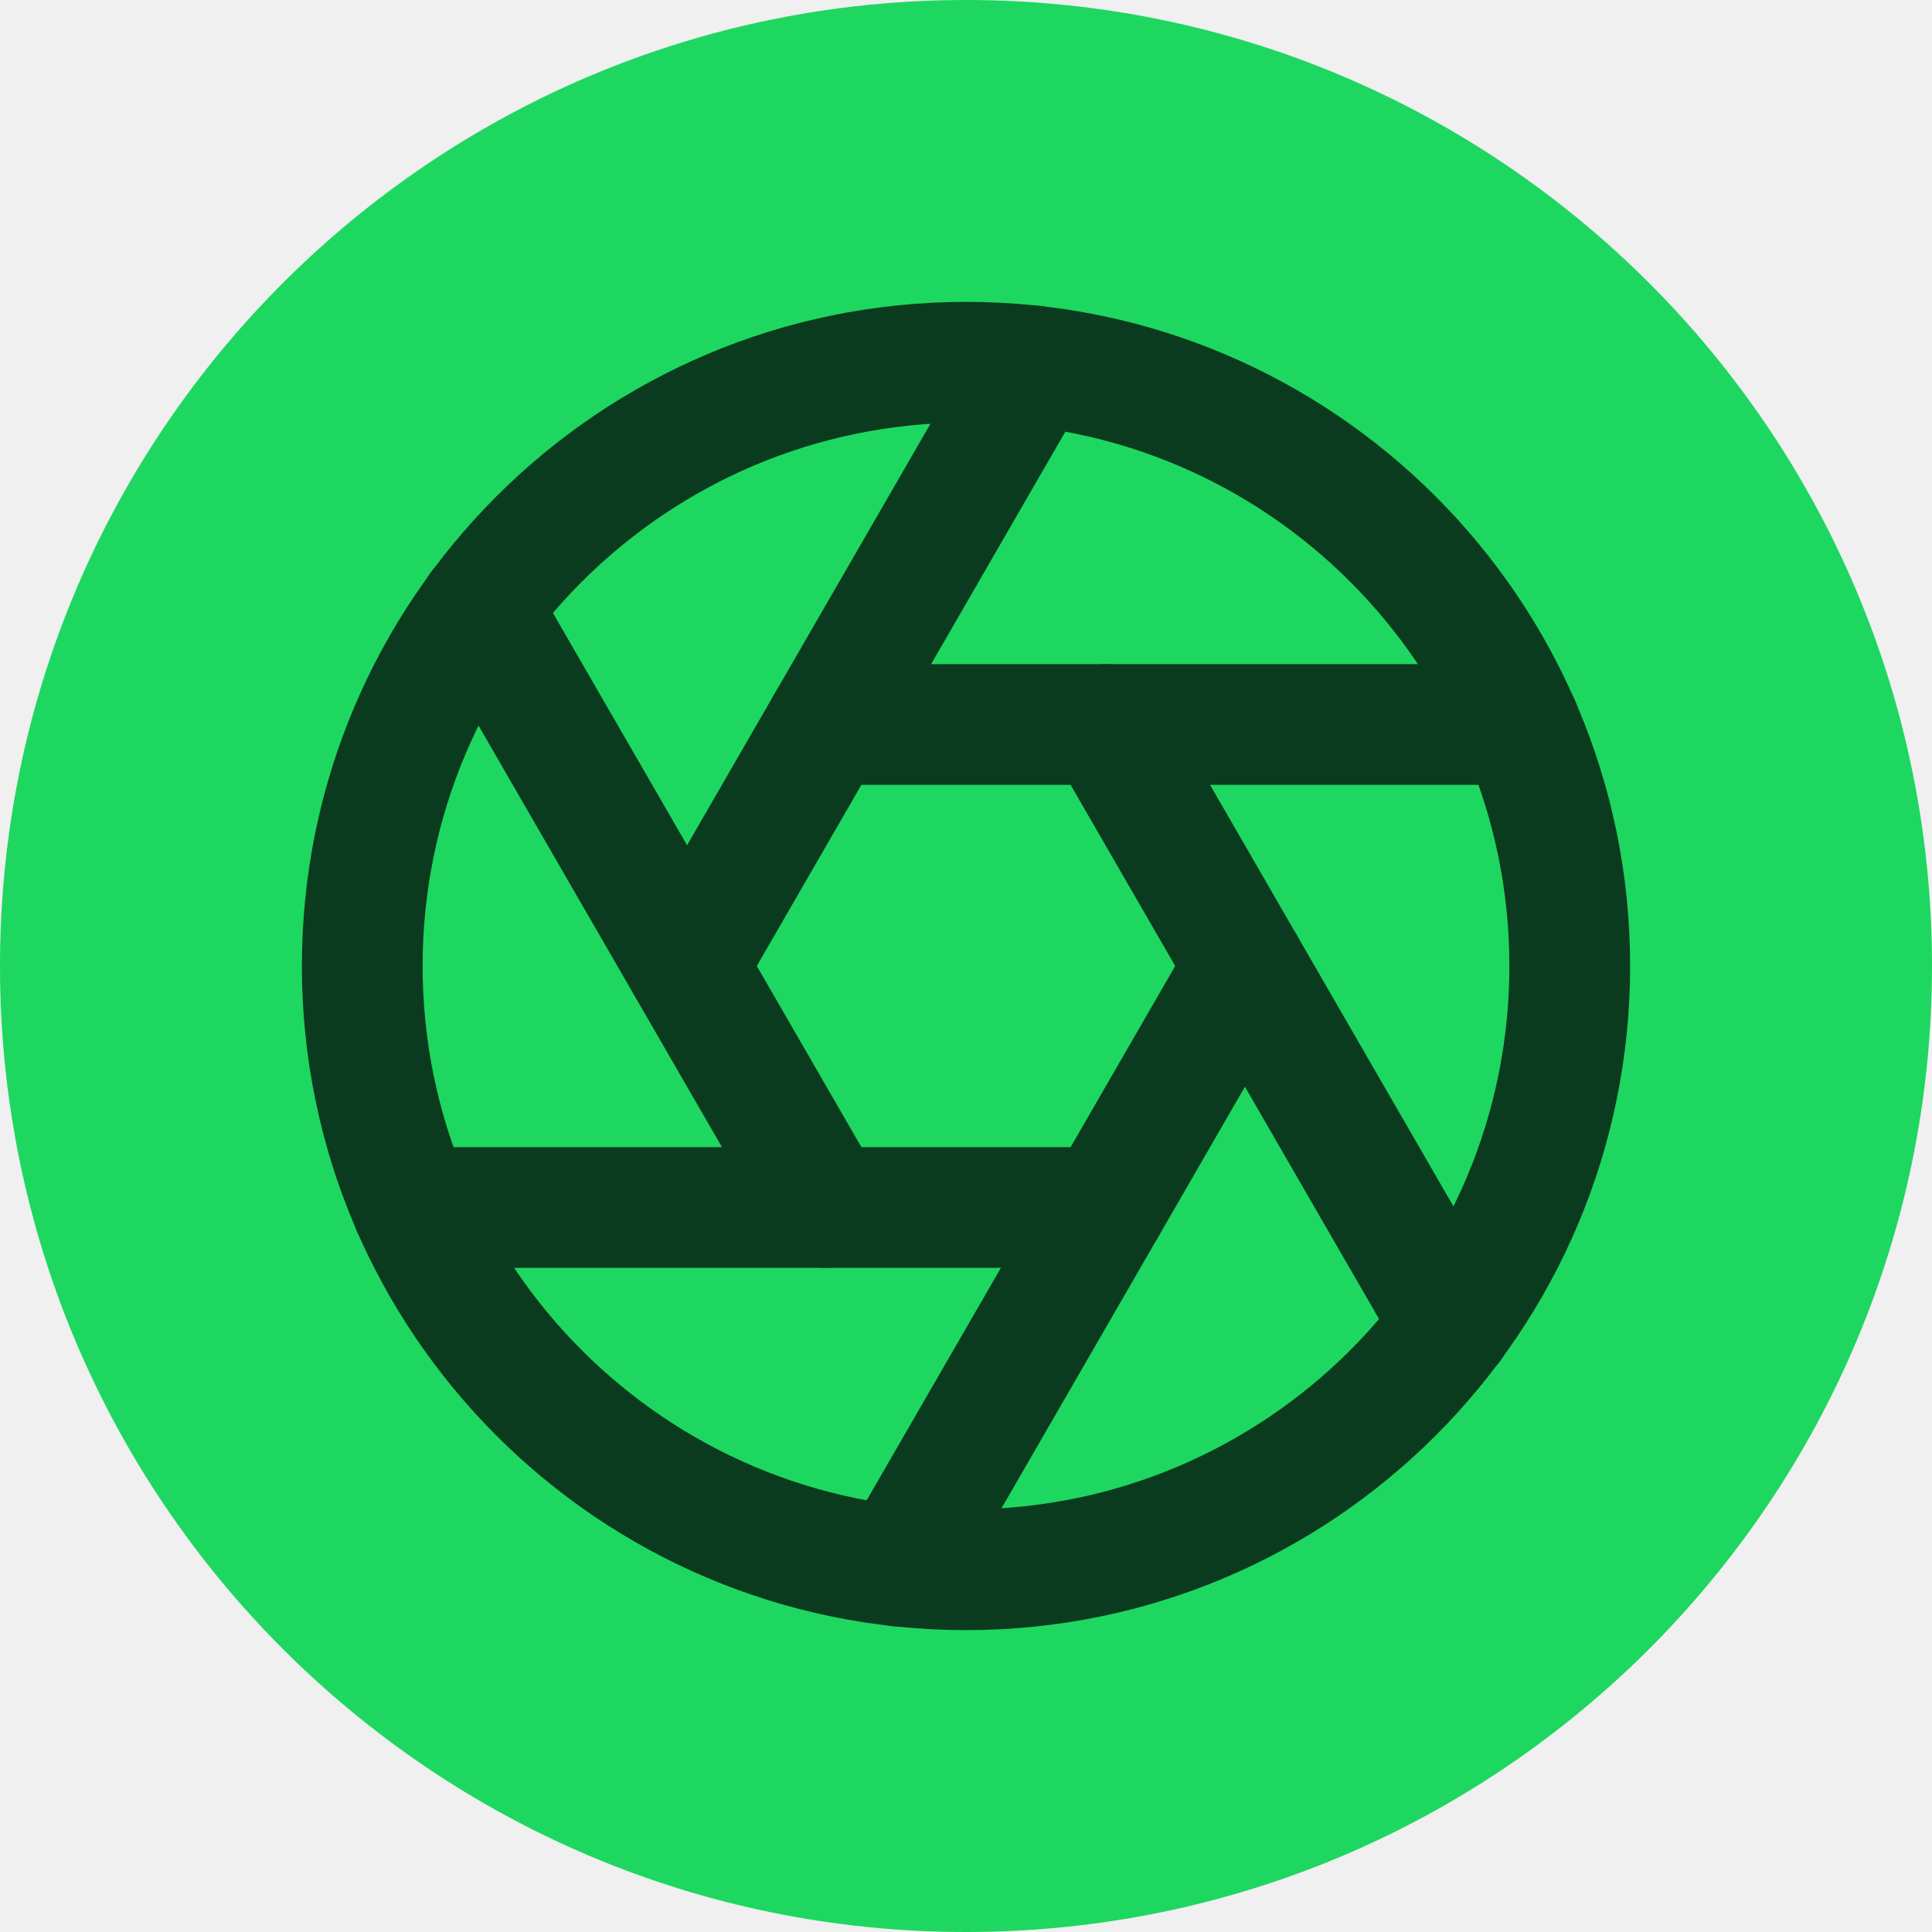
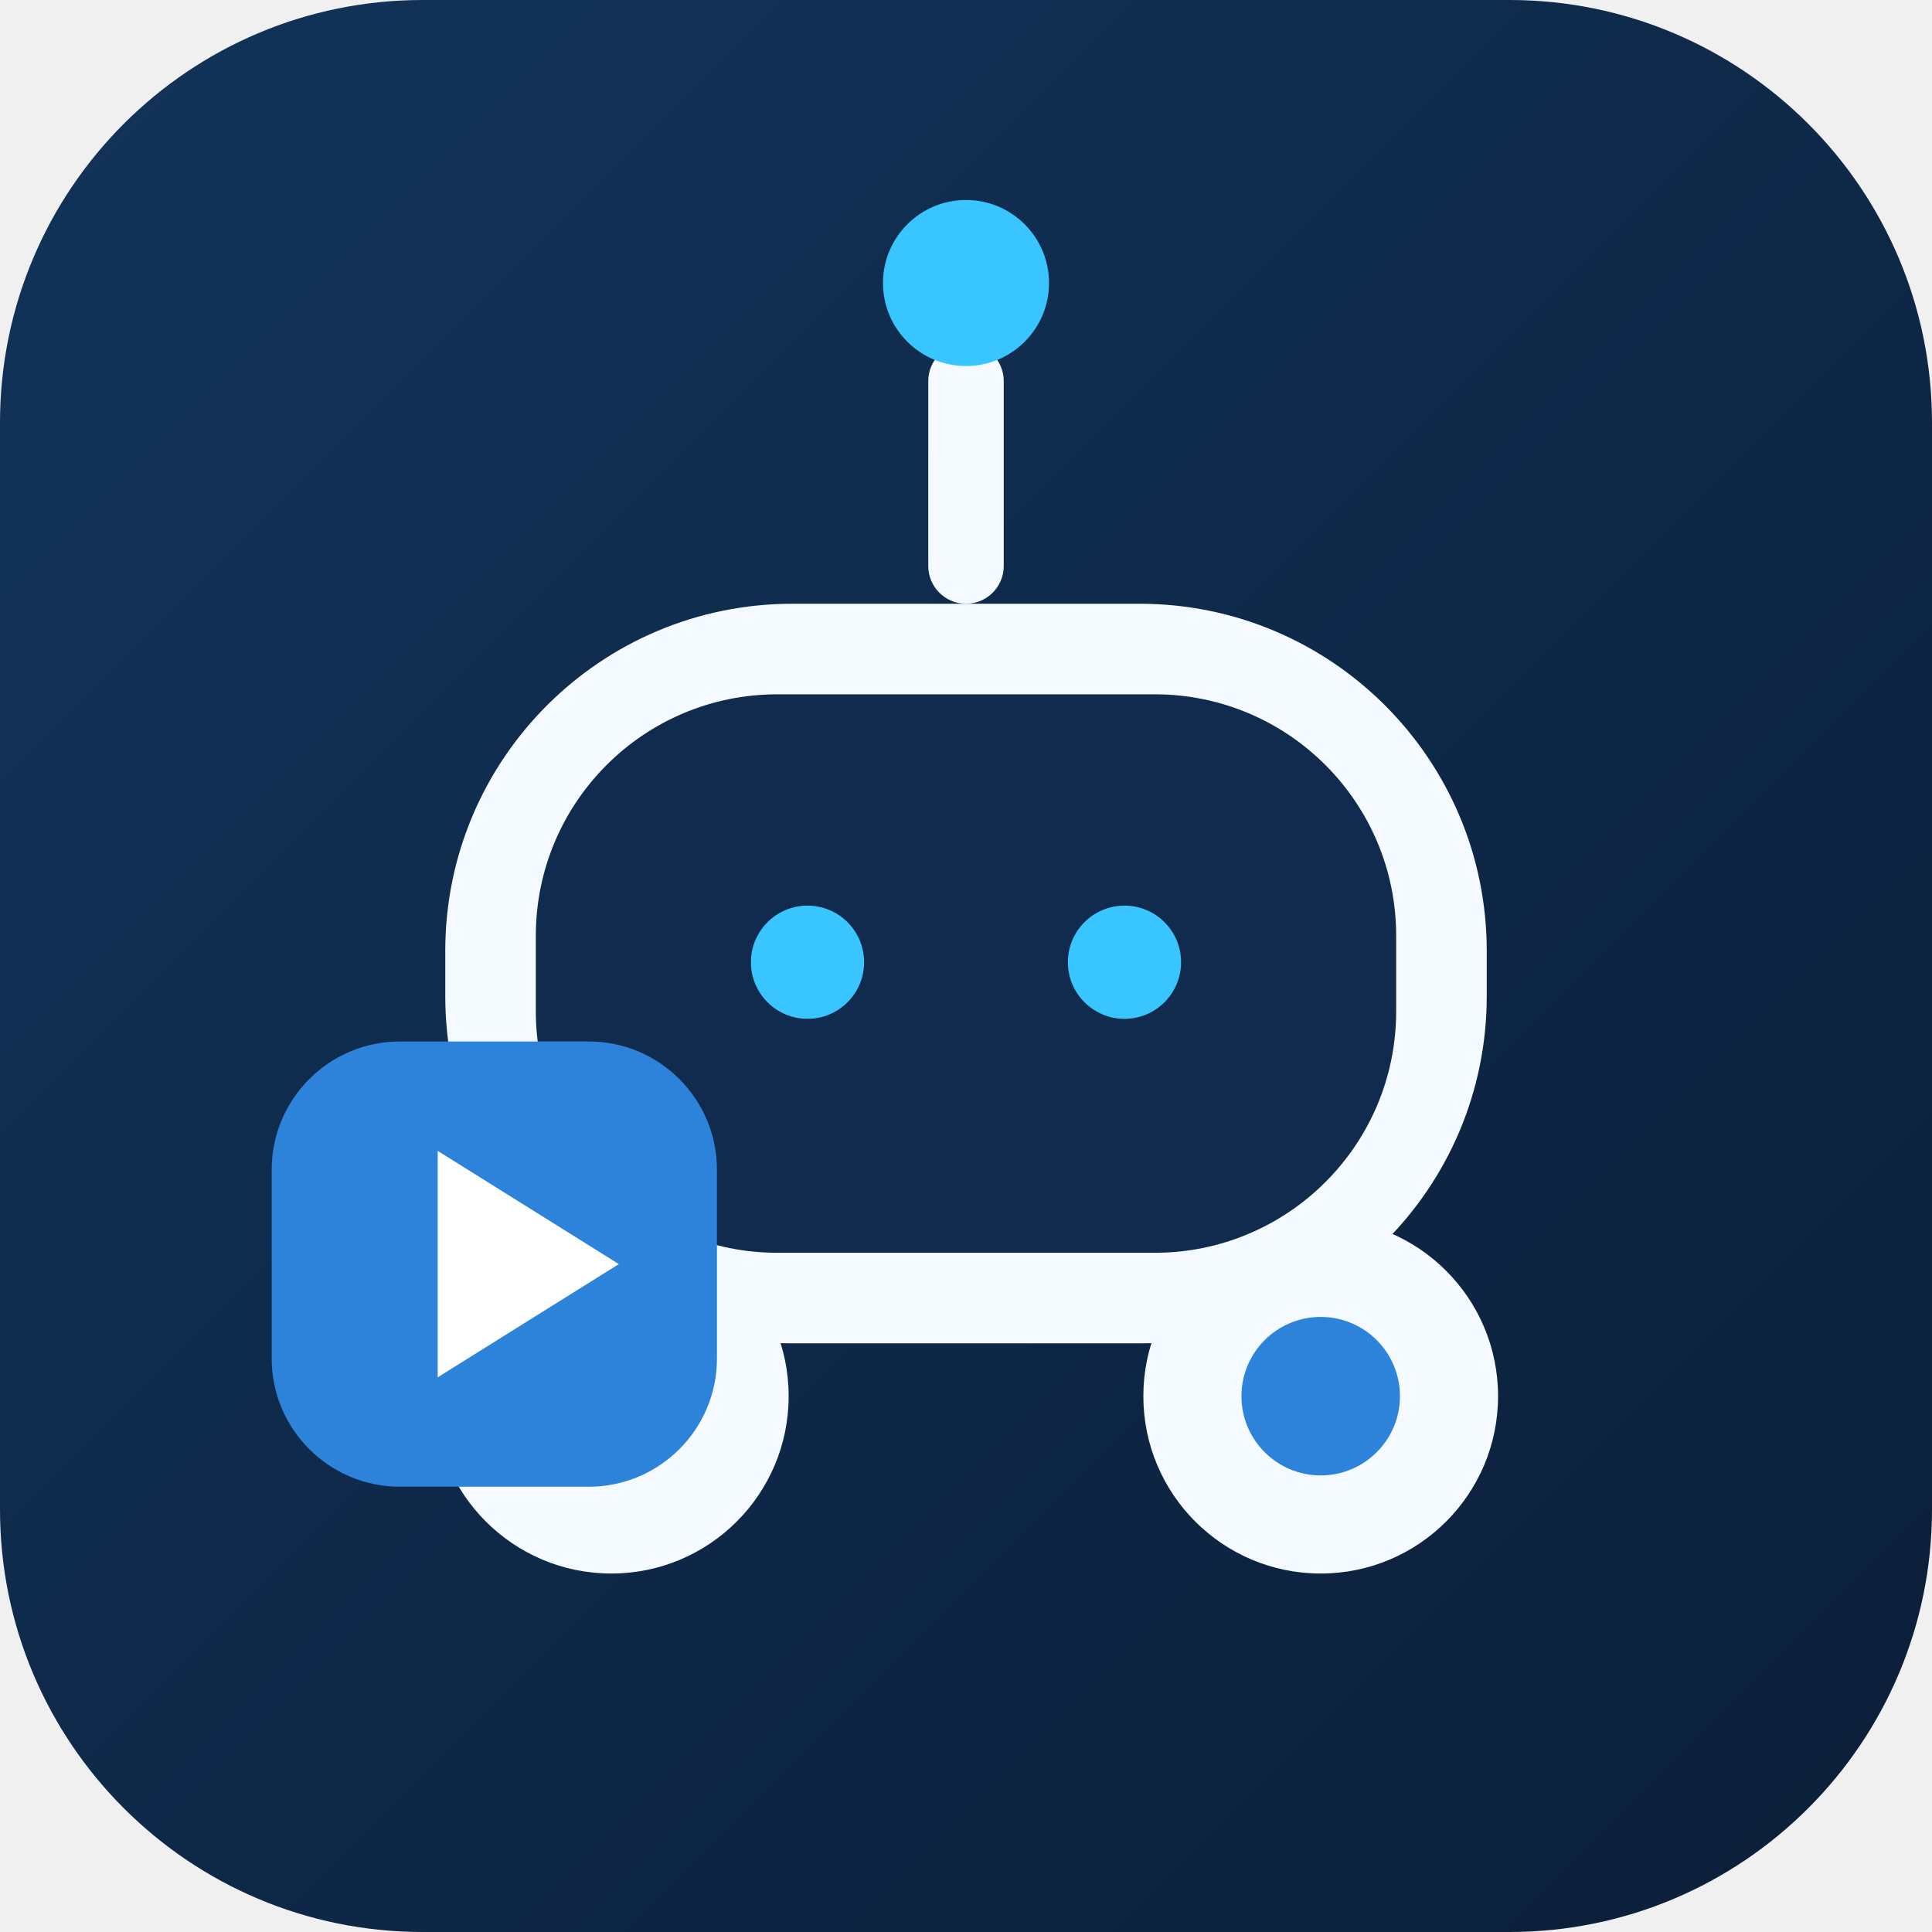
- <svg xmlns="http://www.w3.org/2000/svg" width="32" height="32" viewBox="0 0 32 32">
-   <circle cx="16" cy="16" r="16" fill="#1ED760" />
-   <g transform="translate(4,4)" fill="none" stroke="#0B3B1E" stroke-width="2" stroke-linecap="round" stroke-linejoin="round">
-     <circle cx="12" cy="12" r="10" />
-     <path d="m14.31 8 5.74 9.94" />
-     <path d="M9.69 8h11.48" />
-     <path d="m7.38 12 5.74-9.94" />
-     <path d="M9.69 16 3.95 6.06" />
-     <path d="M14.31 16H2.83" />
-     <path d="m16.62 12-5.74 9.94" />
-   </g>
+ <svg xmlns="http://www.w3.org/2000/svg" viewBox="0 0 512 512">
+   <defs>
+     <linearGradient id="bg" x1="0" y1="0" x2="1" y2="1">
+       <stop stop-color="#12345A" />
+       <stop offset="1" stop-color="#0B1E38" />
+     </linearGradient>
+   </defs>
+   <rect width="512" height="512" rx="112" fill="url(#bg)" />
+   <rect x="118" y="160" width="276" height="196" rx="92" fill="#F4FAFF" />
+   <rect x="142" y="184" width="228" height="148" rx="64" fill="#102B4D" />
+   <circle cx="214" cy="255" r="15" fill="#39C5FF" />
+   <circle cx="298" cy="255" r="15" fill="#39C5FF" />
+   <rect x="246" y="91" width="20" height="69" rx="10" fill="#F4FAFF" />
+   <circle cx="256" cy="75" r="22" fill="#39C5FF" />
+   <circle cx="162" cy="370" r="47" fill="#F4FAFF" />
+   <circle cx="350" cy="370" r="47" fill="#F4FAFF" />
+   <circle cx="162" cy="370" r="21" fill="#2C83D9" />
+   <circle cx="350" cy="370" r="21" fill="#2C83D9" />
+   <rect x="72" y="276" width="118" height="118" rx="34" fill="#2C83D9" />
+   <path d="M116 305L116 365L164 335Z" fill="#fff" />
</svg>
